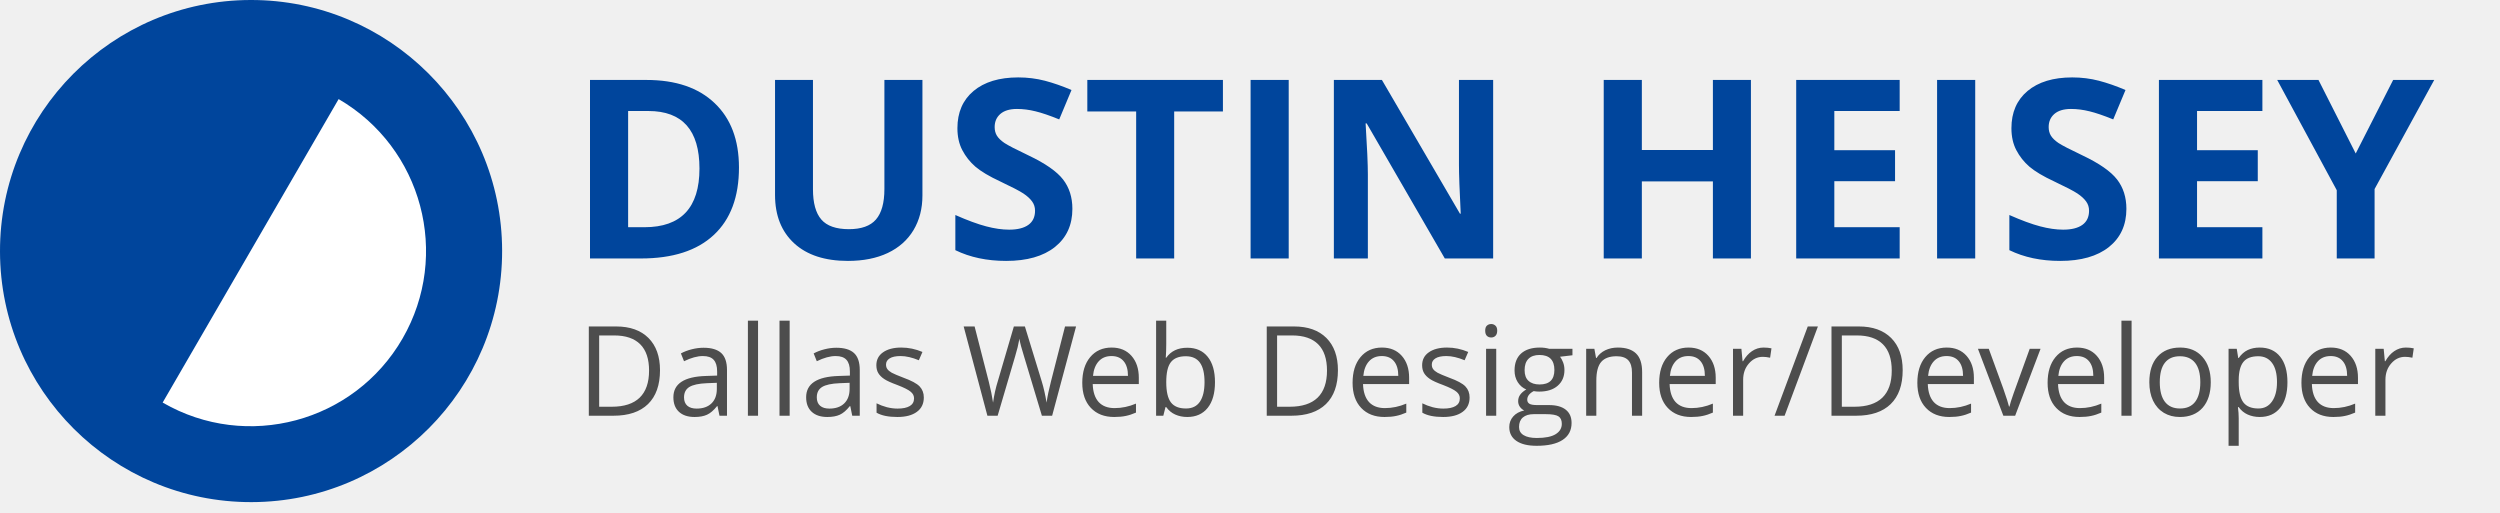
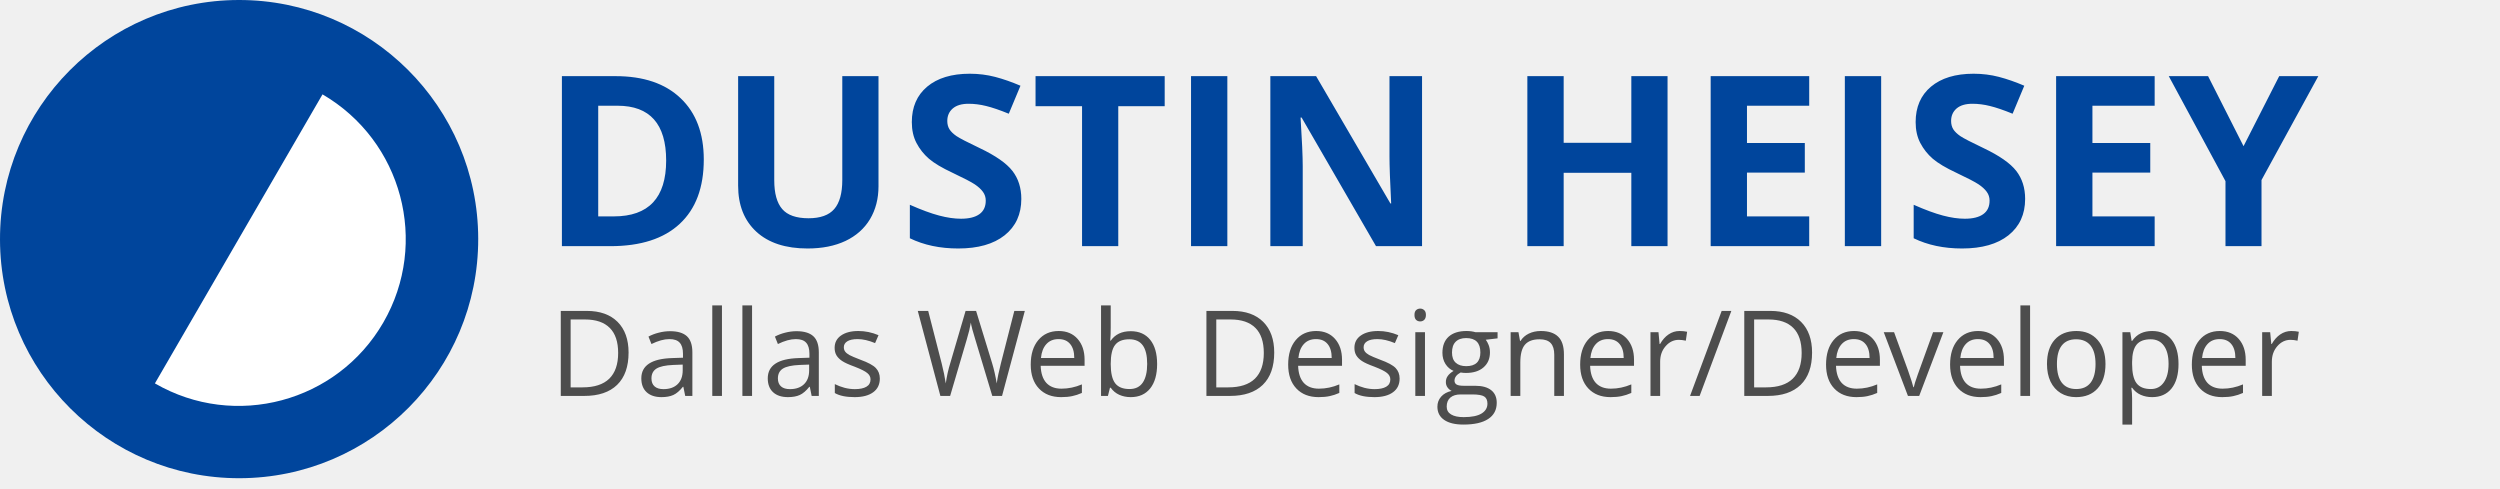
- <svg xmlns="http://www.w3.org/2000/svg" viewBox="0 0 200 41" version="1.1" xml:space="preserve" style="fill-rule:evenodd;clip-rule:evenodd;stroke-linejoin:round;stroke-miterlimit:1.414;">
+ <svg xmlns="http://www.w3.org/2000/svg" viewBox="0 0 210 41" version="1.1" xml:space="preserve" style="fill-rule:evenodd;clip-rule:evenodd;stroke-linejoin:round;stroke-miterlimit:1.414;">
  <g transform="matrix(1,0,0,1,3.67487e-05,-0.572445)">
    <g>
      <g transform="matrix(0.5,0,0,0.5,-105.683,-48.191)">
        <g transform="matrix(1.00623,0,0,1,302.15,138.882)">
          <text x="0px" y="0px" style="font-family:'OpenSans-Bold', 'Open Sans', sans-serif;font-weight:700;font-size:40px;fill:rgb(0,69,156);">DUSTIN HEISEY</text>
        </g>
        <g transform="matrix(1,0,0,1,303.607,164.042)">
          <text x="0px" y="0px" style="font-family:'OpenSans-Regular', 'Open Sans', sans-serif;font-size:20px;fill:rgb(77,77,77);">Dallas W<tspan x="79.795px 91.016px " y="0px 0px ">eb</tspan> Designer/De<tspan x="224.229px 234.248px " y="0px 0px ">ve</tspan>loper</text>
        </g>
      </g>
      <g transform="matrix(1,0,0,1,0,0.572482)">
        <path d="M20.047,0C31.132,-0.021 40.149,8.961 40.17,20.047C40.191,31.132 31.208,40.149 20.123,40.17C9.038,40.191 0.021,31.208 0,20.123C-0.021,9.038 8.961,0.021 20.047,0Z" style="fill:rgb(0,69,156);" />
        <path d="M27.091,7.927C33.787,11.828 36.067,20.391 32.204,27.081C28.332,33.789 19.743,36.09 13.035,32.218L13.013,32.203L27.091,7.927Z" style="fill:white;" />
      </g>
    </g>
  </g>
</svg>
